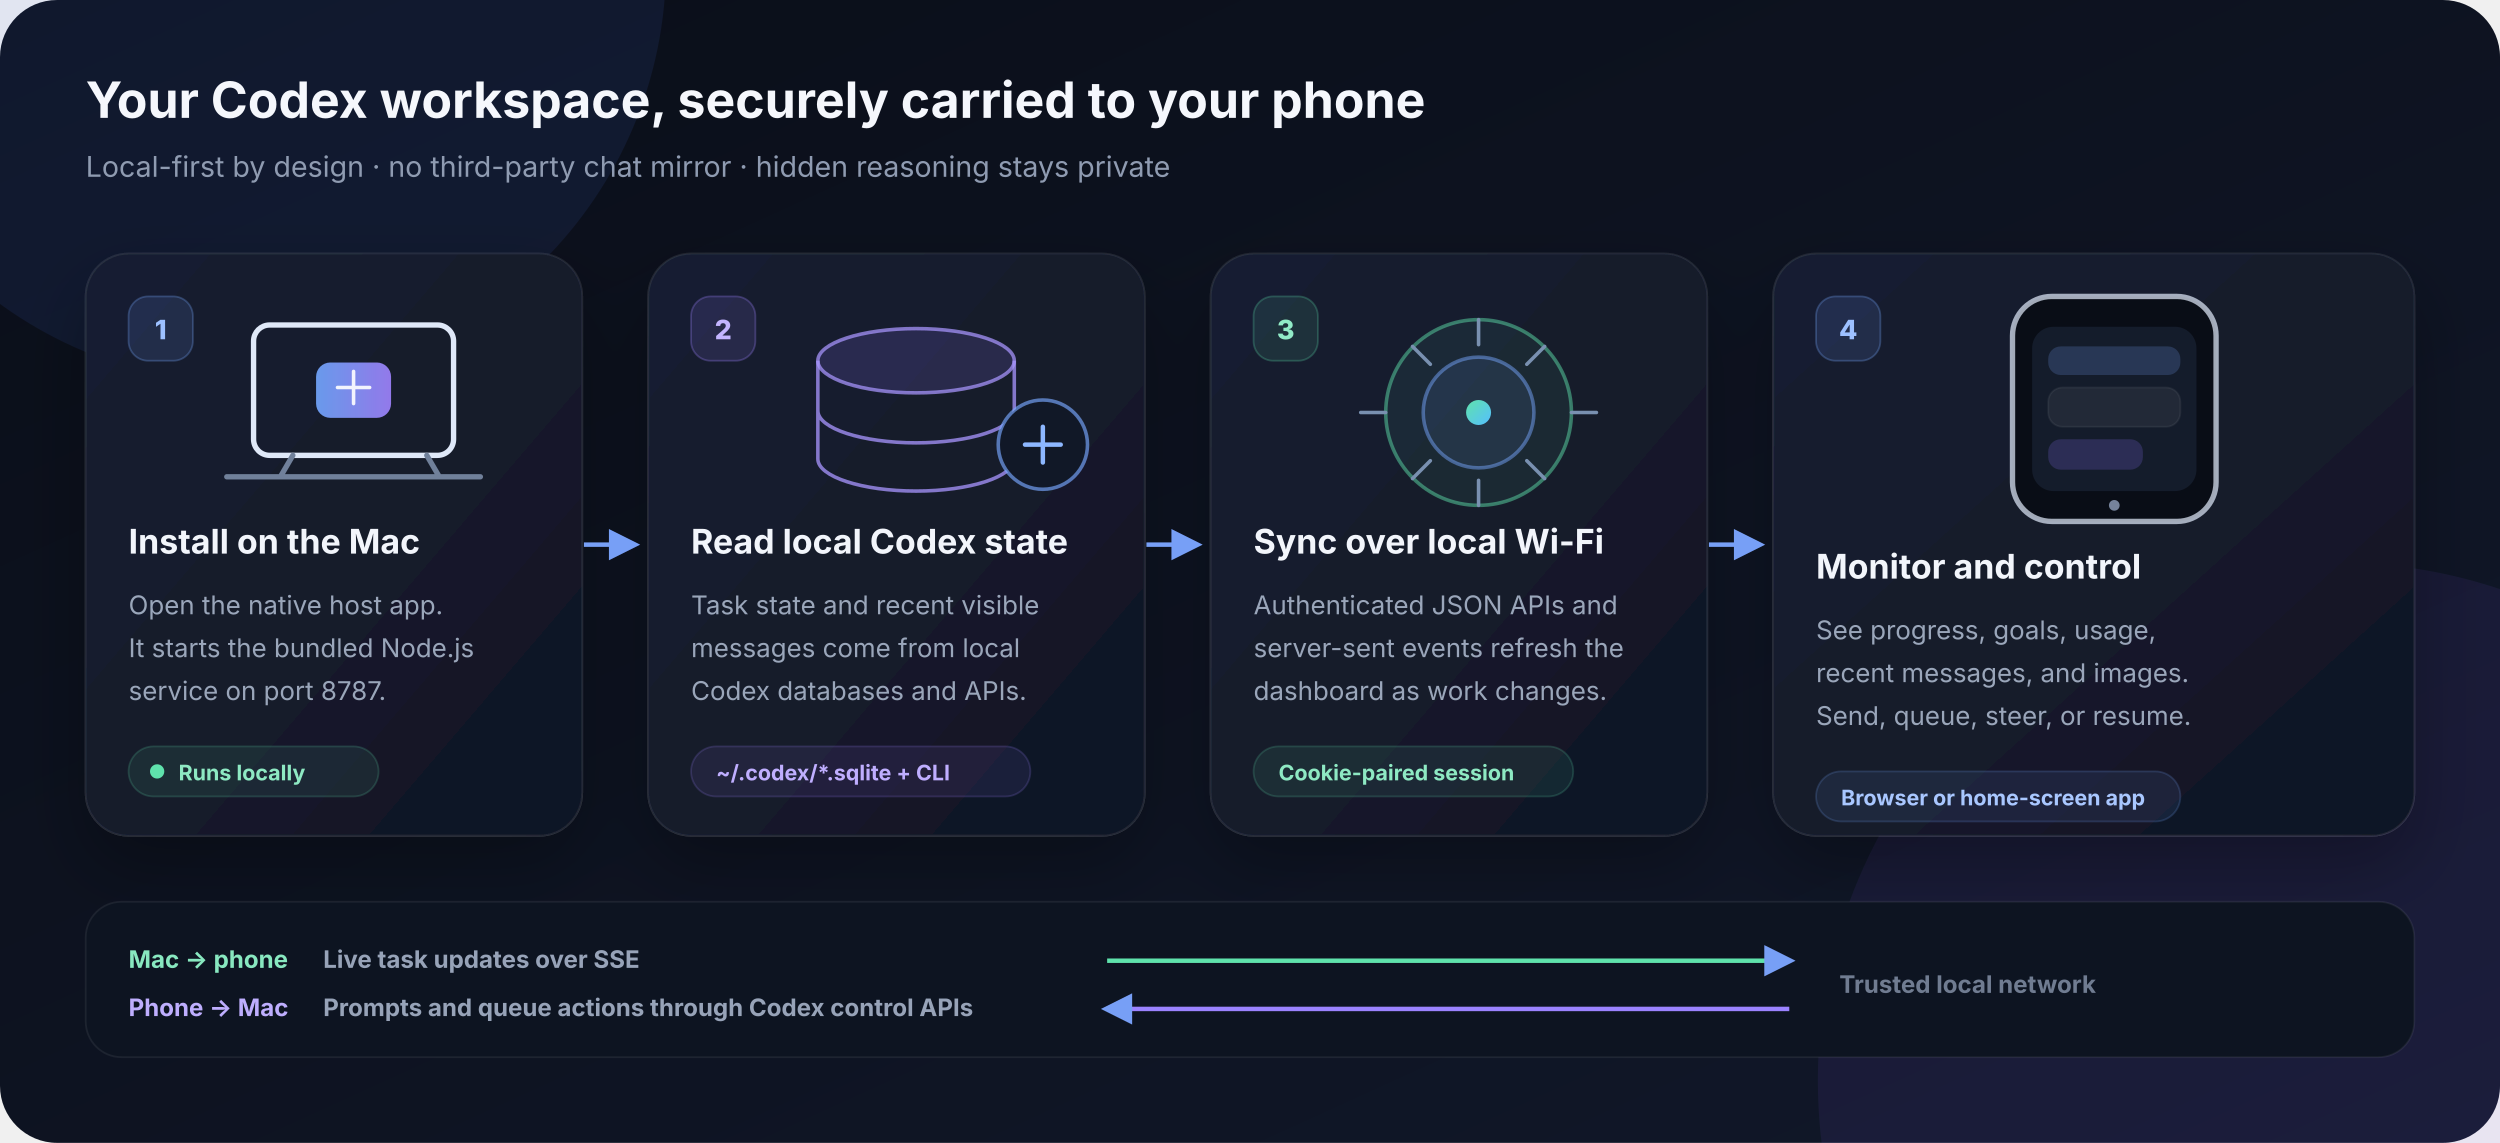
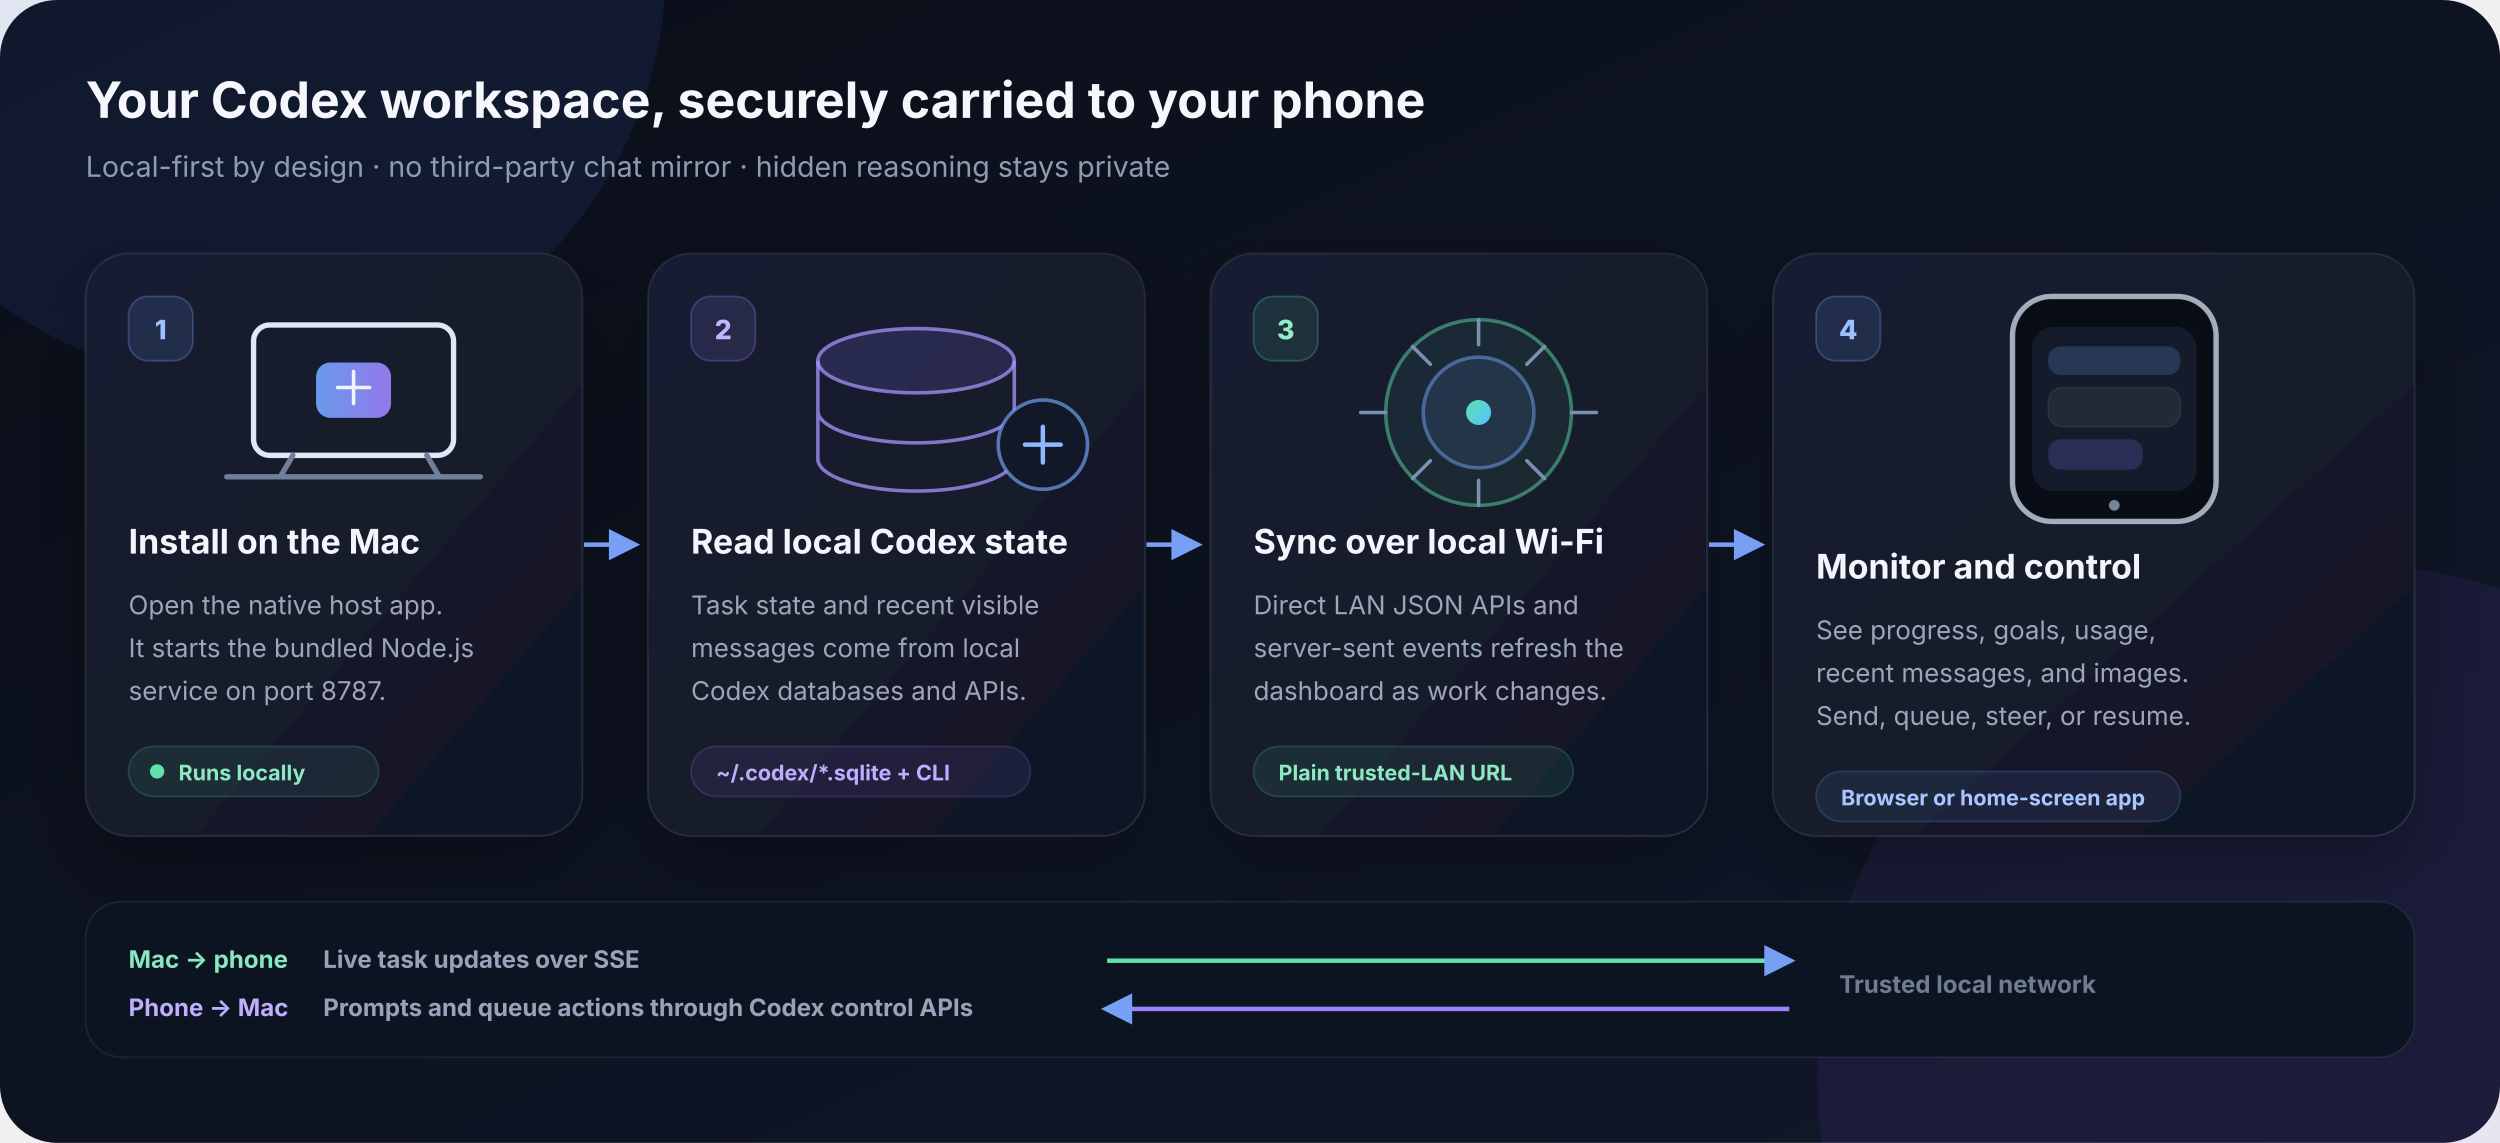
<svg xmlns="http://www.w3.org/2000/svg" width="1400" height="640" viewBox="0 0 1400 640" role="img" aria-labelledby="title desc">
  <defs>
    <linearGradient id="bg" x1="0" y1="0" x2="1" y2="1">
      <stop stop-color="#0a0e18" />
      <stop offset="1" stop-color="#11182a" />
    </linearGradient>
    <linearGradient id="card" x1="0" y1="0" x2="1" y2="1">
      <stop stop-color="#171f31" />
      <stop offset="1" stop-color="#101625" />
    </linearGradient>
    <linearGradient id="accent" x1="0" y1="0" x2="1" y2="0">
      <stop stop-color="#72a7ff" />
      <stop offset="1" stop-color="#a083ff" />
    </linearGradient>
    <linearGradient id="green" x1="0" y1="0" x2="1" y2="1">
      <stop stop-color="#5fe2ac" />
      <stop offset="1" stop-color="#55bfff" />
    </linearGradient>
    <filter id="shadow" x="-20%" y="-20%" width="140%" height="150%">
      <feDropShadow dx="0" dy="18" stdDeviation="20" flood-color="#000" flood-opacity=".28" />
    </filter>
    <marker id="arrow" viewBox="0 0 10 10" refX="8" refY="5" markerWidth="7" markerHeight="7" orient="auto-start-reverse">
      <path d="M0 0 10 5 0 10Z" fill="#779ff6" />
    </marker>
  </defs>
  <rect width="1400" height="640" rx="32" fill="url(#bg)" />
  <circle cx="138" cy="-20" r="235" fill="#4e78ff" opacity=".09" />
  <circle cx="1308" cy="605" r="290" fill="#8a5dff" opacity=".08" />
  <text x="48" y="66" fill="#f5f7fc" font-family="Inter, -apple-system, BlinkMacSystemFont, Segoe UI, sans-serif" font-size="28" font-weight="720">Your Codex workspace, securely carried to your phone</text>
  <text x="48" y="99" fill="#8f9bb1" font-family="Inter, -apple-system, BlinkMacSystemFont, Segoe UI, sans-serif" font-size="16">Local-first by design · no third-party chat mirror · hidden reasoning stays private</text>
  <g filter="url(#shadow)">
    <rect x="48" y="142" width="278" height="326" rx="24" fill="url(#card)" stroke="#ffffff" stroke-opacity=".08" />
    <rect x="363" y="142" width="278" height="326" rx="24" fill="url(#card)" stroke="#ffffff" stroke-opacity=".08" />
    <rect x="678" y="142" width="278" height="326" rx="24" fill="url(#card)" stroke="#ffffff" stroke-opacity=".08" />
    <rect x="993" y="142" width="359" height="326" rx="24" fill="url(#card)" stroke="#ffffff" stroke-opacity=".08" />
  </g>
  <g font-family="Inter, -apple-system, BlinkMacSystemFont, Segoe UI, sans-serif">
    <g transform="translate(72 166)">
      <rect width="36" height="36" rx="11" fill="#78a8ff" fill-opacity=".13" stroke="#78a8ff" stroke-opacity=".28" />
      <text x="18" y="24" text-anchor="middle" fill="#9dc0ff" font-size="15" font-weight="760">1</text>
      <rect x="70" y="16" width="112" height="73" rx="9" fill="none" stroke="#dfe8f8" stroke-width="3" />
      <path d="M55 101h142M92 89l-7 12m82-12 7 12" fill="none" stroke="#70809a" stroke-width="3" stroke-linecap="round" />
      <rect x="105" y="37" width="42" height="31" rx="8" fill="url(#accent)" opacity=".9" />
      <path d="M117 51h18m-9-9v18" stroke="#fff" stroke-width="2" stroke-linecap="round" opacity=".9" />
      <text x="0" y="144" fill="#f2f5fb" font-size="19" font-weight="700">Install on the Mac</text>
      <text x="0" y="178" fill="#9aa6ba" font-size="14.5">Open the native host app.</text>
      <text x="0" y="202" fill="#9aa6ba" font-size="14.5">It starts the bundled Node.js</text>
      <text x="0" y="226" fill="#9aa6ba" font-size="14.5">service on port 8787.</text>
      <rect x="0" y="252" width="140" height="28" rx="14" fill="#5fe2ac" fill-opacity=".09" stroke="#5fe2ac" stroke-opacity=".18" />
      <circle cx="16" cy="266" r="4" fill="#5fe2ac" />
      <text x="28" y="271" fill="#8ee9c3" font-size="12" font-weight="650">Runs locally</text>
    </g>
    <g transform="translate(387 166)">
      <rect width="36" height="36" rx="11" fill="#9d83ff" fill-opacity=".13" stroke="#a083ff" stroke-opacity=".28" />
      <text x="18" y="24" text-anchor="middle" fill="#c3b4ff" font-size="15" font-weight="760">2</text>
      <ellipse cx="126" cy="36" rx="55" ry="18" fill="#8f73ff" fill-opacity=".16" stroke="#aa96ff" stroke-opacity=".72" stroke-width="2" />
      <path d="M71 36v55c0 10 25 18 55 18s55-8 55-18V36M71 64c0 10 25 18 55 18s55-8 55-18" fill="none" stroke="#a895ff" stroke-opacity=".75" stroke-width="2" />
      <circle cx="197" cy="83" r="25" fill="#111827" stroke="#78a8ff" stroke-opacity=".65" stroke-width="2" />
      <path d="M187 83h20m-10-10v20" stroke="#8db7ff" stroke-width="2.5" stroke-linecap="round" />
      <text x="0" y="144" fill="#f2f5fb" font-size="19" font-weight="700">Read local Codex state</text>
      <text x="0" y="178" fill="#9aa6ba" font-size="14.5">Task state and recent visible</text>
      <text x="0" y="202" fill="#9aa6ba" font-size="14.5">messages come from local</text>
      <text x="0" y="226" fill="#9aa6ba" font-size="14.5">Codex databases and APIs.</text>
      <rect x="0" y="252" width="190" height="28" rx="14" fill="#a083ff" fill-opacity=".09" stroke="#a083ff" stroke-opacity=".18" />
      <text x="14" y="271" fill="#bfaeff" font-size="12" font-weight="650">~/.codex/*.sqlite + CLI</text>
    </g>
    <g transform="translate(702 166)">
      <rect width="36" height="36" rx="11" fill="#5fe2ac" fill-opacity=".11" stroke="#5fe2ac" stroke-opacity=".25" />
      <text x="18" y="24" text-anchor="middle" fill="#91ebc7" font-size="15" font-weight="760">3</text>
      <circle cx="126" cy="65" r="52" fill="#5fe2ac" fill-opacity=".07" stroke="#5fe2ac" stroke-opacity=".48" stroke-width="2" />
      <circle cx="126" cy="65" r="31" fill="#78a8ff" fill-opacity=".1" stroke="#78a8ff" stroke-opacity=".48" stroke-width="2" />
      <circle cx="126" cy="65" r="7" fill="url(#green)" />
      <path d="M126 13v14m0 76v14M74 65H60m132 0h-14M89 28l10 10m54 54 10 10m0-74-10 10M99 92l-10 10" stroke="#7990b0" stroke-width="2" stroke-linecap="round" />
      <text x="0" y="144" fill="#f2f5fb" font-size="19" font-weight="700">Sync over local Wi-Fi</text>
-       <text x="0" y="178" fill="#9aa6ba" font-size="14.5">Authenticated JSON APIs and</text>
+       <text x="0" y="178" fill="#9aa6ba" font-size="14.5">Direct LAN JSON APIs and</text>
      <text x="0" y="202" fill="#9aa6ba" font-size="14.5">server-sent events refresh the</text>
      <text x="0" y="226" fill="#9aa6ba" font-size="14.5">dashboard as work changes.</text>
      <rect x="0" y="252" width="179" height="28" rx="14" fill="#5fe2ac" fill-opacity=".09" stroke="#5fe2ac" stroke-opacity=".18" />
-       <text x="14" y="271" fill="#8ee9c3" font-size="12" font-weight="650">Cookie-paired session</text>
+       <text x="14" y="271" fill="#8ee9c3" font-size="12" font-weight="650">Plain trusted-LAN URL</text>
    </g>
    <g transform="translate(1017 166)">
      <rect width="36" height="36" rx="11" fill="#78a8ff" fill-opacity=".13" stroke="#78a8ff" stroke-opacity=".28" />
      <text x="18" y="24" text-anchor="middle" fill="#9dc0ff" font-size="15" font-weight="760">4</text>
      <rect x="110" y="0" width="114" height="126" rx="22" fill="#090d16" stroke="#dce6f7" stroke-opacity=".72" stroke-width="3" />
      <rect x="121" y="17" width="92" height="92" rx="12" fill="#141c2b" />
      <rect x="130" y="28" width="74" height="16" rx="7" fill="#78a8ff" fill-opacity=".2" />
      <rect x="130" y="51" width="74" height="22" rx="8" fill="#ffffff" fill-opacity=".06" stroke="#ffffff" stroke-opacity=".06" />
      <rect x="130" y="80" width="53" height="17" rx="7" fill="#8f73ff" fill-opacity=".2" />
      <circle cx="167" cy="117" r="3" fill="#75839b" />
      <text x="0" y="158" fill="#f2f5fb" font-size="19" font-weight="700">Monitor and control</text>
      <text x="0" y="192" fill="#9aa6ba" font-size="14.5">See progress, goals, usage,</text>
      <text x="0" y="216" fill="#9aa6ba" font-size="14.5">recent messages, and images.</text>
      <text x="0" y="240" fill="#9aa6ba" font-size="14.5">Send, queue, steer, or resume.</text>
      <rect x="0" y="266" width="204" height="28" rx="14" fill="#78a8ff" fill-opacity=".09" stroke="#78a8ff" stroke-opacity=".18" />
      <text x="14" y="285" fill="#a9c7ff" font-size="12" font-weight="650">Browser or home-screen app</text>
    </g>
  </g>
  <path d="M327 305h28" stroke="#779ff6" stroke-width="2.5" marker-end="url(#arrow)" />
  <path d="M642 305h28" stroke="#779ff6" stroke-width="2.5" marker-end="url(#arrow)" />
  <path d="M957 305h28" stroke="#779ff6" stroke-width="2.5" marker-end="url(#arrow)" />
  <rect x="48" y="505" width="1304" height="87" rx="20" fill="#0d1421" stroke="#ffffff" stroke-opacity=".07" />
  <path d="M620 538h382" stroke="#5fe2ac" stroke-width="2.5" marker-end="url(#arrow)" />
  <path d="M1002 565H620" stroke="#9b83ff" stroke-width="2.5" marker-end="url(#arrow)" />
  <g font-family="Inter, -apple-system, BlinkMacSystemFont, Segoe UI, sans-serif" font-size="13.5" font-weight="650">
    <text x="72" y="542" fill="#88e8c0">Mac → phone</text>
    <text x="181" y="542" fill="#97a3b8">Live task updates over SSE</text>
    <text x="72" y="569" fill="#beaefe">Phone → Mac</text>
    <text x="181" y="569" fill="#97a3b8">Prompts and queue actions through Codex control APIs</text>
    <text x="1030" y="556" fill="#707c91">Trusted local network</text>
  </g>
</svg>
